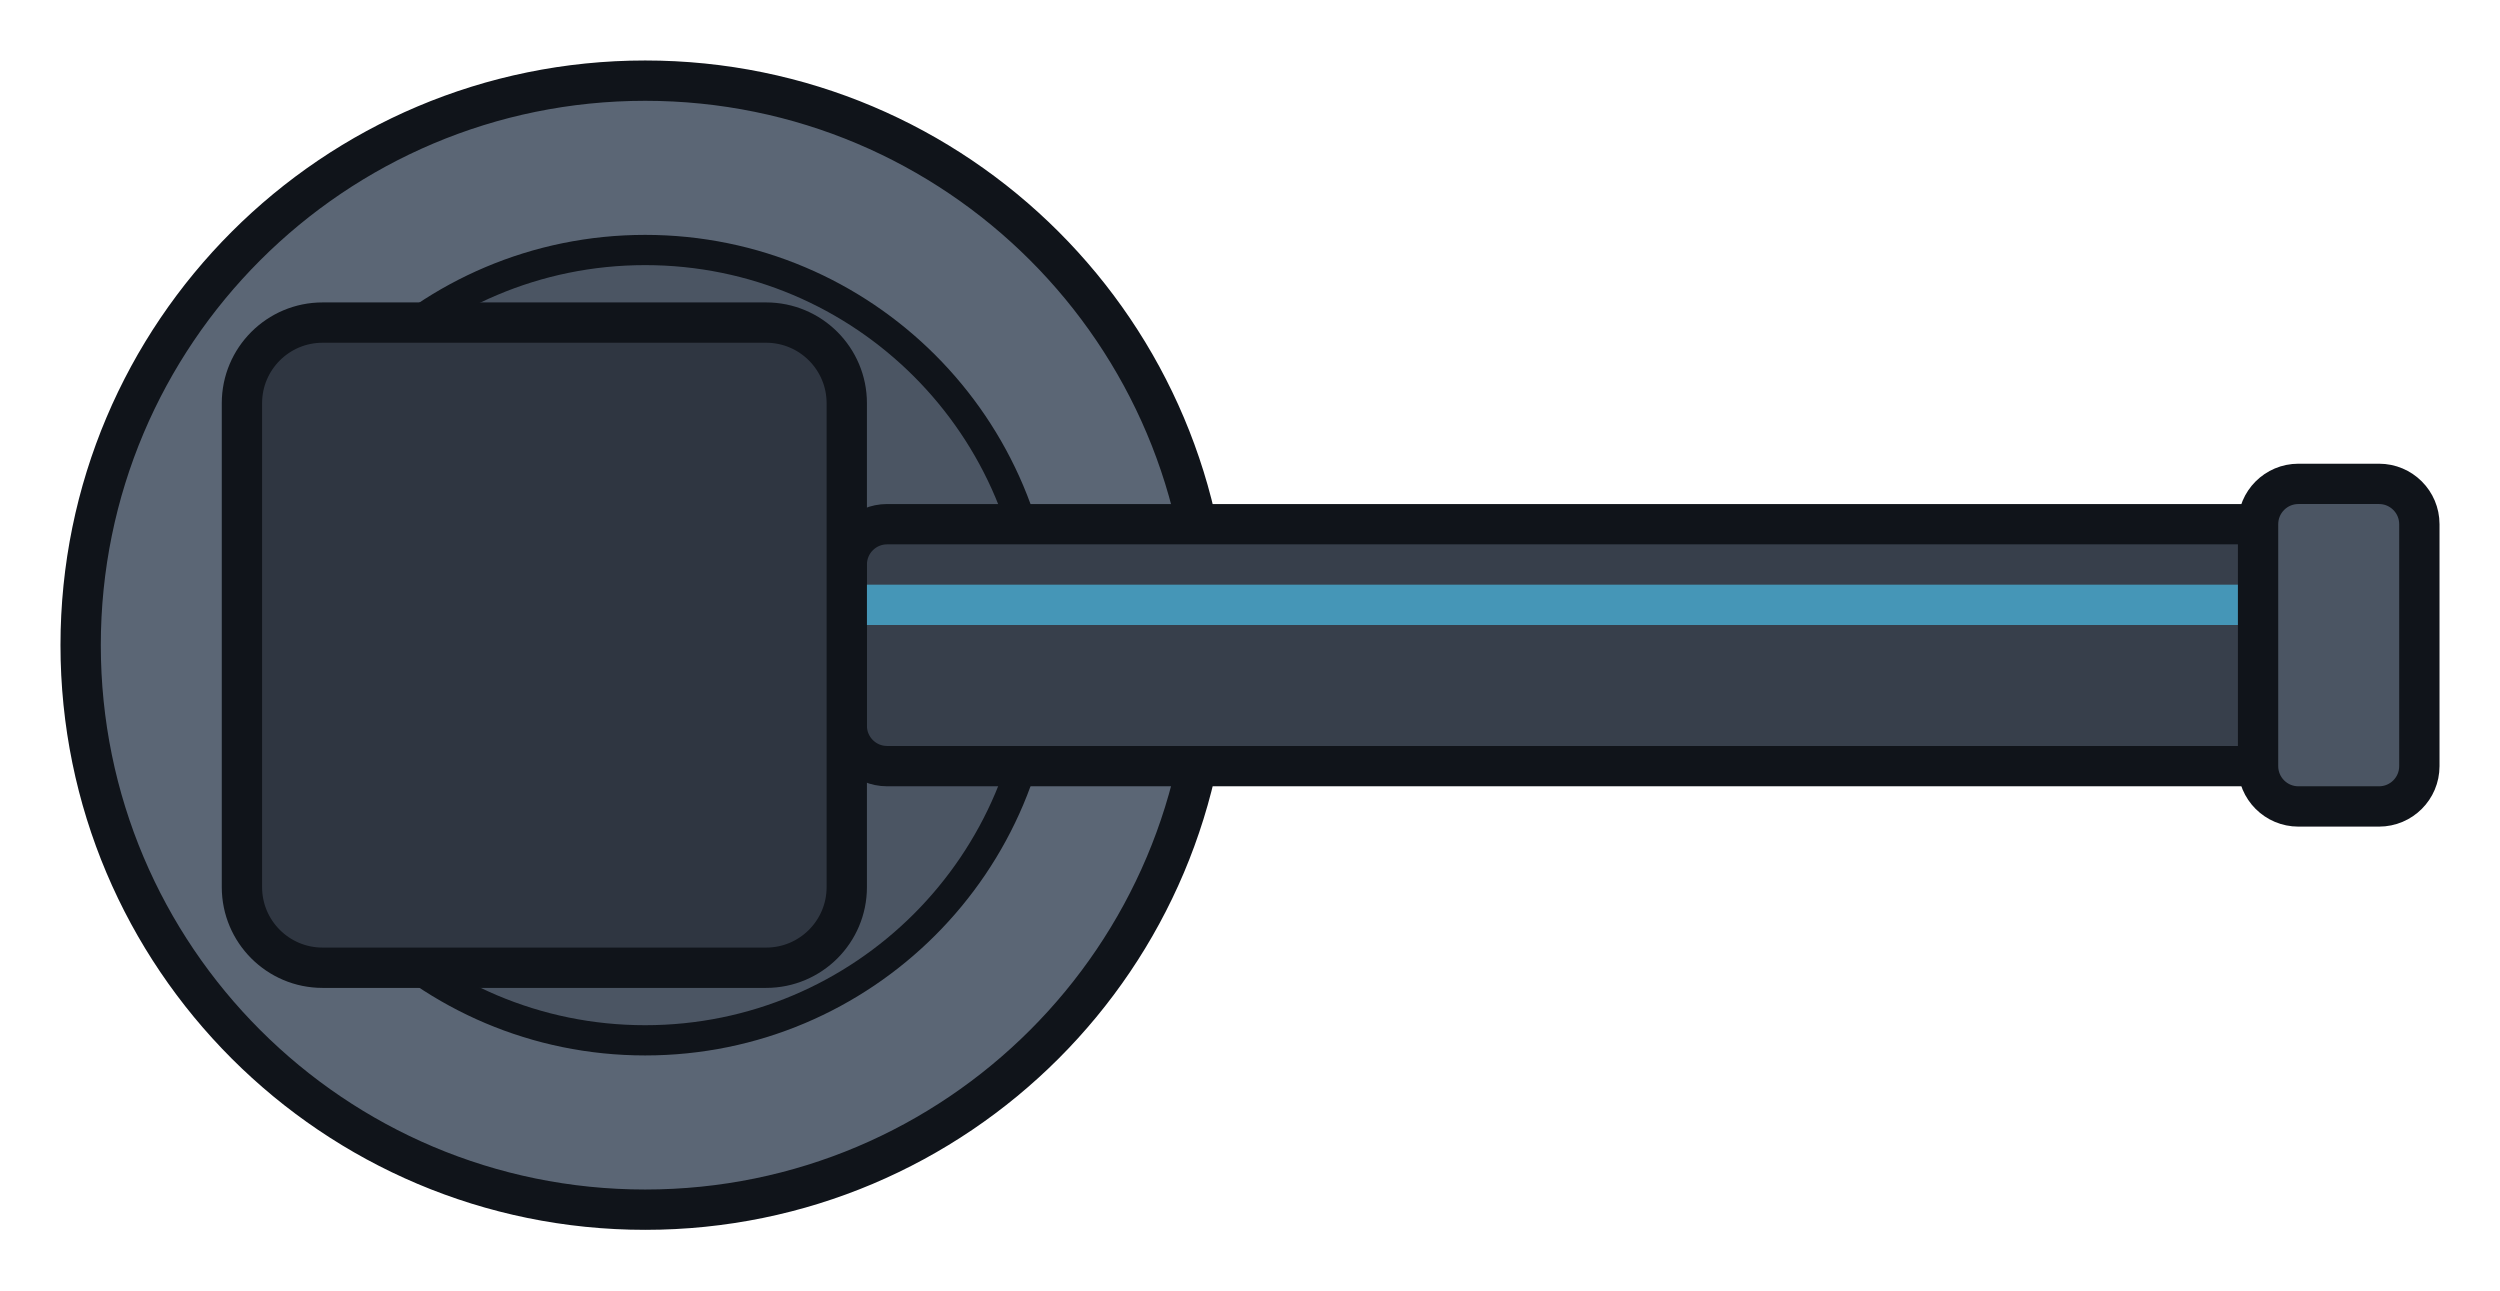
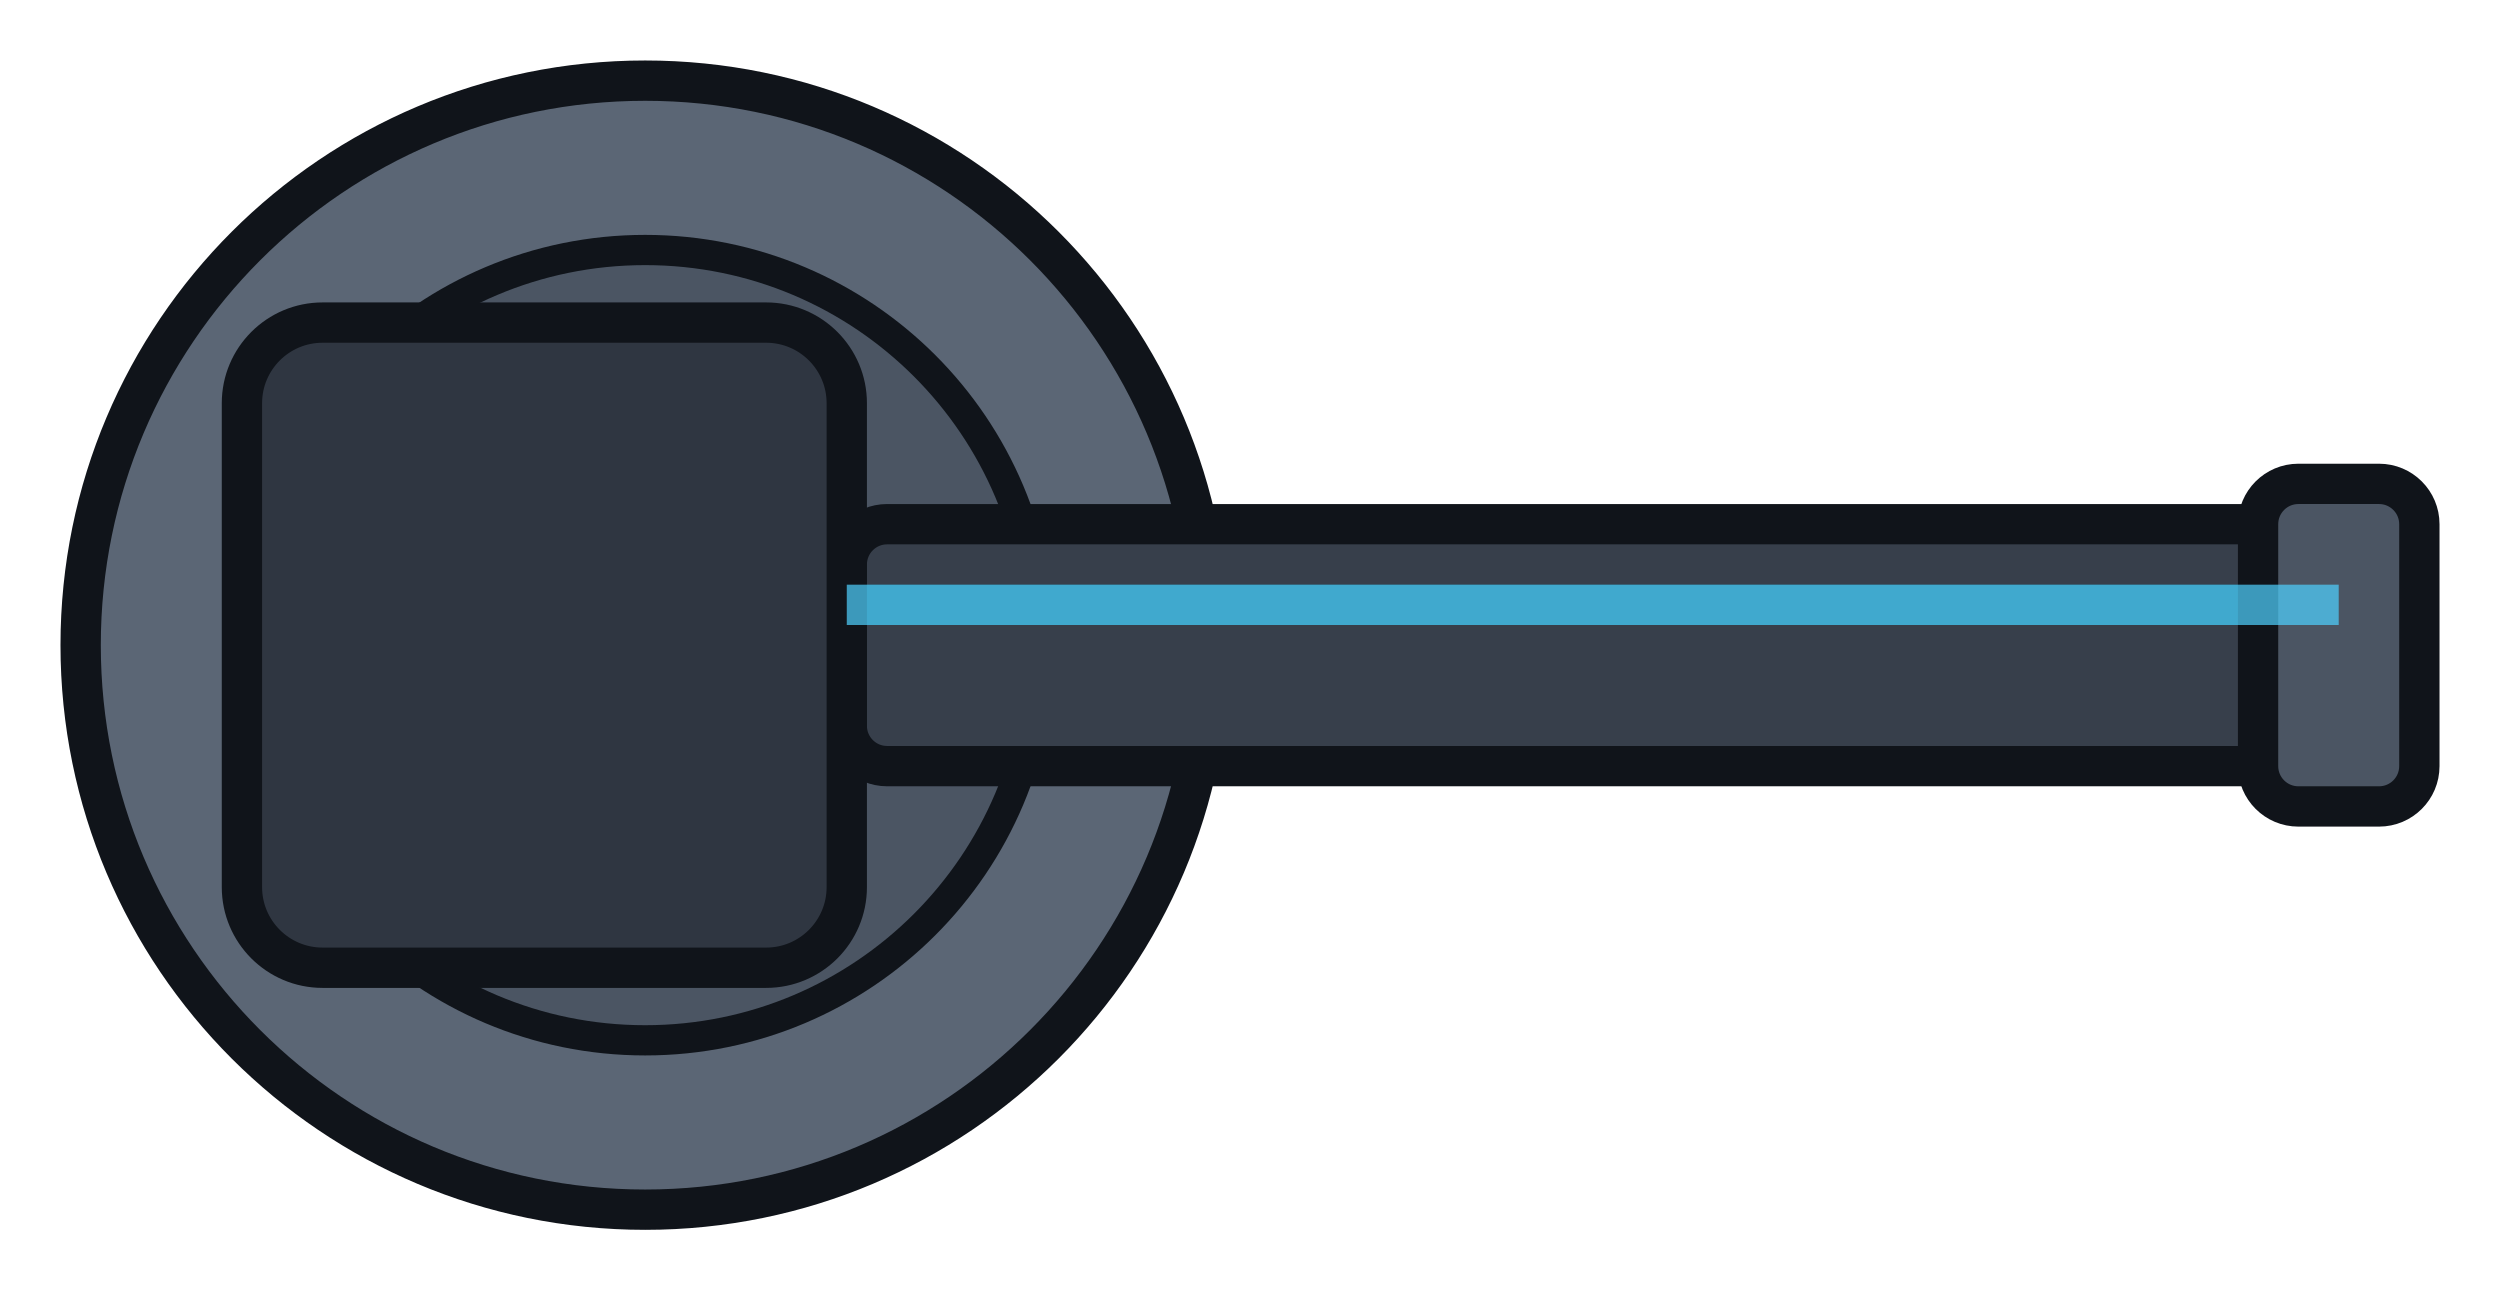
<svg xmlns="http://www.w3.org/2000/svg" width="124" height="64" viewBox="-32 -32 124 64">
-   <circle cx="0" cy="0" r="28" fill="#5b6675" stroke="#10141a" stroke-width="2" />
-   <circle cx="0" cy="0" r="19.6" fill="#4b5563" stroke="#10141a" stroke-width="1.5" />
-   <rect x="10" y="-6" width="74" height="12" rx="2" fill="#373f4b" stroke="#10141a" stroke-width="2" />
-   <rect x="10" y="-3" width="74" height="2" fill="#4fd1ff" opacity="0.6" />
-   <rect x="80" y="-8" width="8" height="16" rx="2" fill="#4b5563" stroke="#10141a" stroke-width="2" />
-   <rect x="-20" y="-16" width="30" height="32" rx="4" fill="#2f3641" stroke="#10141a" stroke-width="2" />
+   <g id="base">
+     <circle cx="0" cy="0" r="28" fill="#5b6675" stroke="#10141a" stroke-width="2" />
+     <circle cx="0" cy="0" r="19.6" fill="#4b5563" stroke="#10141a" stroke-width="1.5" />
+     <rect x="10" y="-6" width="74" height="12" rx="2" fill="#373f4b" stroke="#10141a" stroke-width="2" />
+     <rect x="10" y="-3" width="74" height="2" fill="#1f4a5a" />
+     <rect x="80" y="-8" width="8" height="16" rx="2" fill="#4b5563" stroke="#10141a" stroke-width="2" />
+     <rect x="-20" y="-16" width="30" height="32" rx="4" fill="#2f3641" stroke="#10141a" stroke-width="2" />
+   </g>
+   <g id="emissive">
+     <rect x="10" y="-3" width="74" height="2" fill="#4fd1ff" opacity="0.7" />
+   </g>
</svg>
